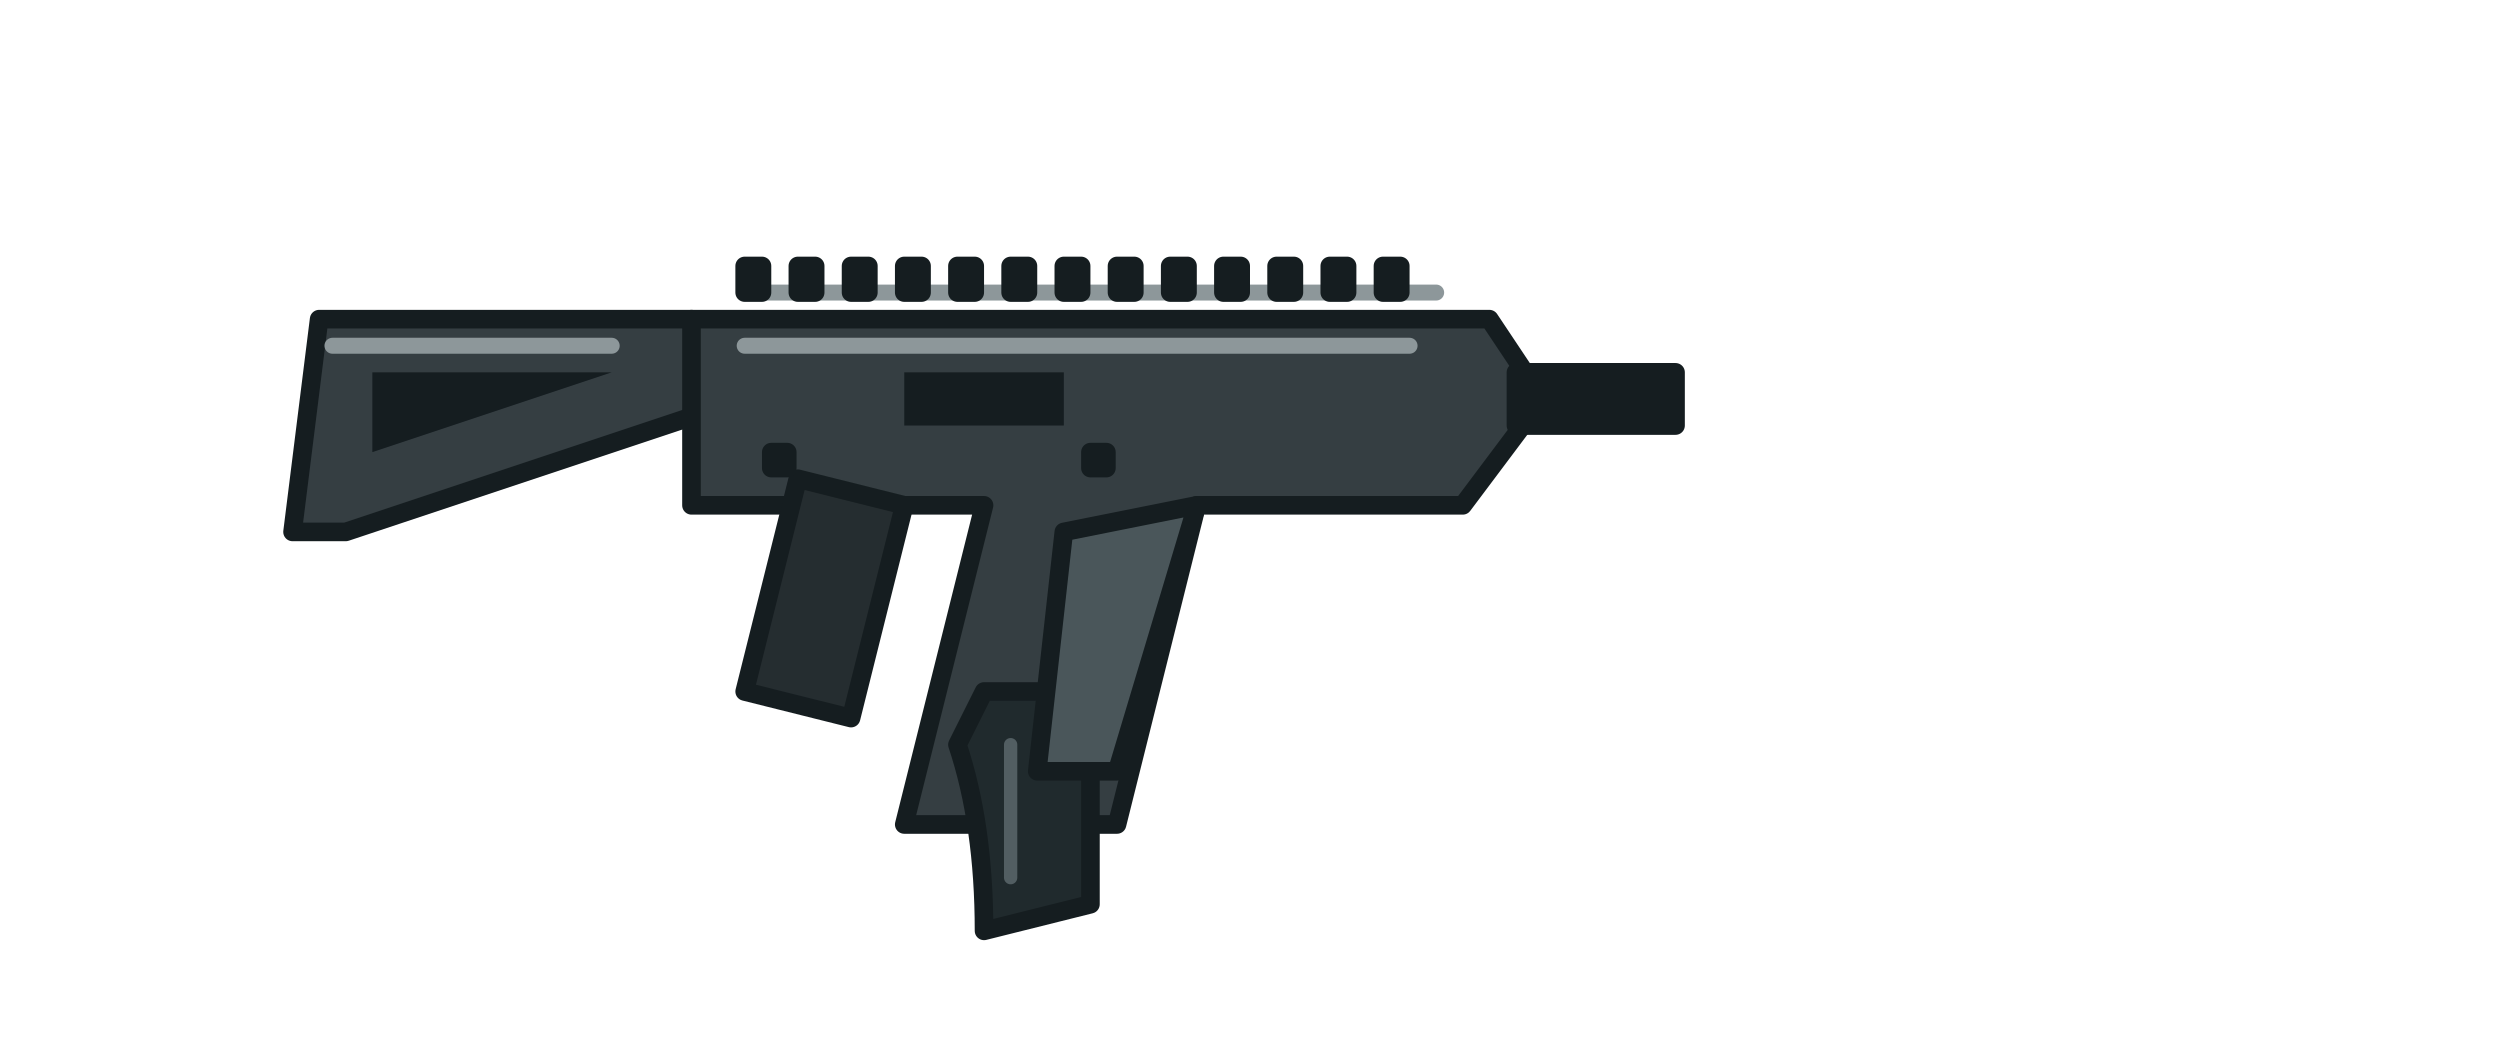
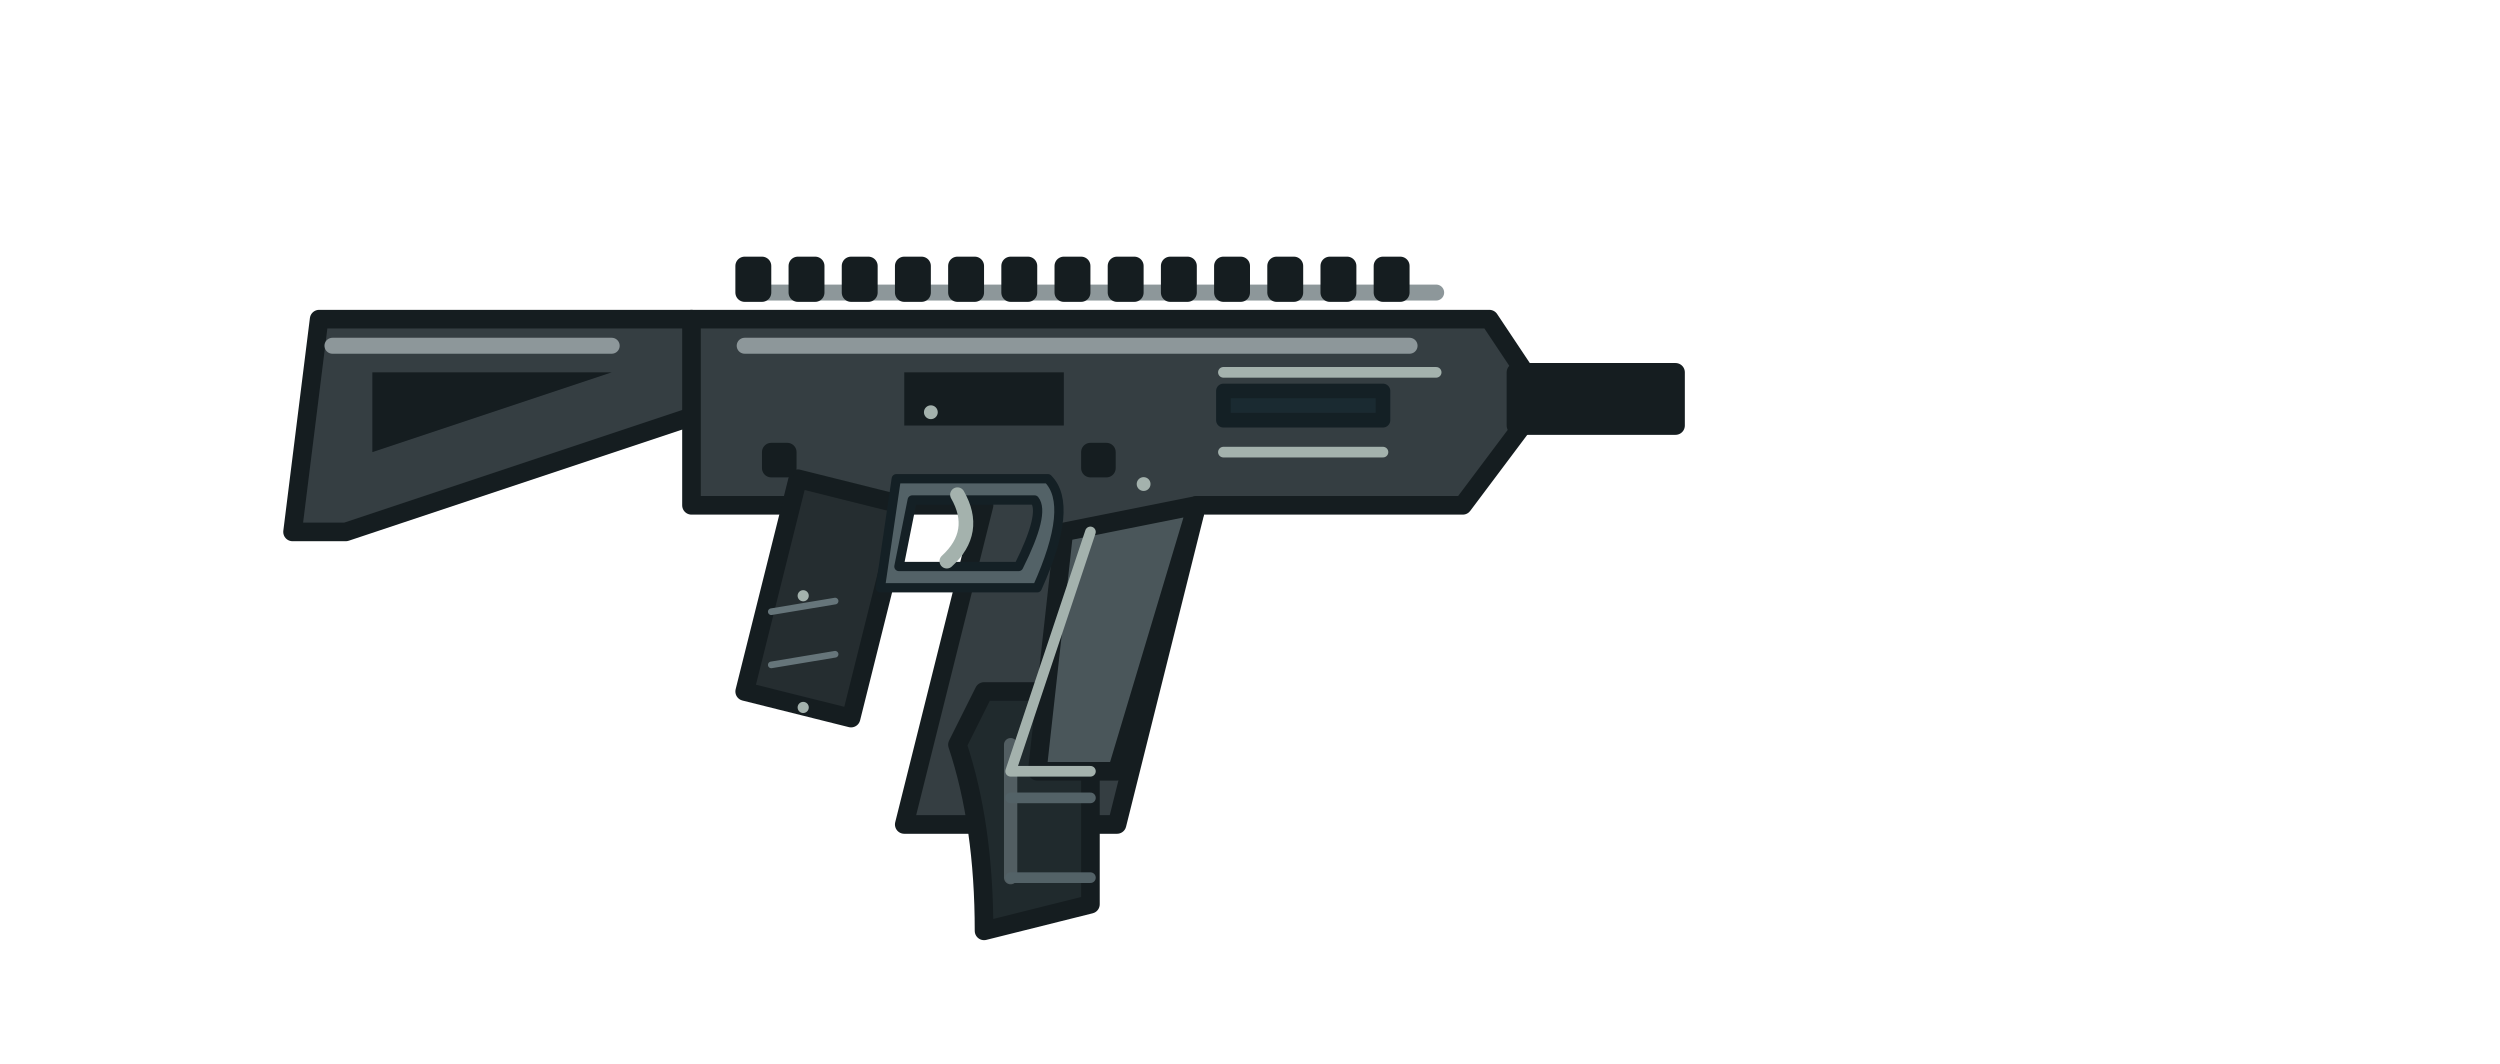
- <svg xmlns="http://www.w3.org/2000/svg" width="376" height="160" viewBox="-18 -12 94 40">
-   <g>
+ <svg xmlns="http://www.w3.org/2000/svg" width="752" height="320" viewBox="-18 -12 94 40">
+   <g id="display_firearm">
    <path d="M-6 0 L8 0 10 3 -5 8 -7 8Z" fill="#353e42" stroke="#151d20" stroke-width="0.7" stroke-linejoin="round" stroke-linecap="round" />
    <path d="M-4 2 L5 2 -4 5Z" fill="#151d20" stroke="none" stroke-width="0.7" stroke-linejoin="round" stroke-linecap="round" />
    <path d="M-5.5 1 L5 1" fill="none" stroke="#8d979a" stroke-width="0.6" stroke-linejoin="round" stroke-linecap="round" />
    <path d="M8 0 H38 L40 3 37 7 H27 L24 19 H16 L19 7 H8Z" fill="#353e42" stroke="#151d20" stroke-width="0.7" stroke-linejoin="round" stroke-linecap="round" />
    <path d="M12 6 L16 7 14 15 10 14Z" fill="#252d30" stroke="#151d20" stroke-width="0.7" stroke-linejoin="round" stroke-linecap="round" />
    <path d="M19 14 h4 q0 4.0 0 8 l-4 1 q0 -4.0 -1 -7Z" fill="#202a2d" stroke="#151d20" stroke-width="0.7" stroke-linejoin="round" stroke-linecap="round" />
    <path d="M20 16 L20 21" fill="none" stroke="#525e62" stroke-width="0.5" stroke-linejoin="round" stroke-linecap="round" />
    <path d="M39 2 h6 v2 h-6Z" fill="#151d20" stroke="#151d20" stroke-width="0.7" stroke-linejoin="round" stroke-linecap="round" />
    <path d="M10 -1 H36" fill="none" stroke="#8d979a" stroke-width="0.6" stroke-linejoin="round" stroke-linecap="round" />
    <path d="M10 -2 h0.65 v1 h-0.65Z" fill="#687175" stroke="#151d20" stroke-width="0.7" stroke-linejoin="round" stroke-linecap="round" />
    <path d="M12 -2 h0.65 v1 h-0.65Z" fill="#687175" stroke="#151d20" stroke-width="0.7" stroke-linejoin="round" stroke-linecap="round" />
    <path d="M14 -2 h0.65 v1 h-0.65Z" fill="#687175" stroke="#151d20" stroke-width="0.7" stroke-linejoin="round" stroke-linecap="round" />
    <path d="M16 -2 h0.65 v1 h-0.65Z" fill="#687175" stroke="#151d20" stroke-width="0.7" stroke-linejoin="round" stroke-linecap="round" />
    <path d="M18 -2 h0.65 v1 h-0.65Z" fill="#687175" stroke="#151d20" stroke-width="0.7" stroke-linejoin="round" stroke-linecap="round" />
    <path d="M20 -2 h0.65 v1 h-0.65Z" fill="#687175" stroke="#151d20" stroke-width="0.7" stroke-linejoin="round" stroke-linecap="round" />
    <path d="M22 -2 h0.65 v1 h-0.65Z" fill="#687175" stroke="#151d20" stroke-width="0.7" stroke-linejoin="round" stroke-linecap="round" />
    <path d="M24 -2 h0.65 v1 h-0.65Z" fill="#687175" stroke="#151d20" stroke-width="0.7" stroke-linejoin="round" stroke-linecap="round" />
    <path d="M26 -2 h0.65 v1 h-0.65Z" fill="#687175" stroke="#151d20" stroke-width="0.7" stroke-linejoin="round" stroke-linecap="round" />
    <path d="M28 -2 h0.65 v1 h-0.65Z" fill="#687175" stroke="#151d20" stroke-width="0.7" stroke-linejoin="round" stroke-linecap="round" />
    <path d="M30 -2 h0.65 v1 h-0.65Z" fill="#687175" stroke="#151d20" stroke-width="0.7" stroke-linejoin="round" stroke-linecap="round" />
    <path d="M32 -2 h0.65 v1 h-0.65Z" fill="#687175" stroke="#151d20" stroke-width="0.7" stroke-linejoin="round" stroke-linecap="round" />
    <path d="M34 -2 h0.65 v1 h-0.65Z" fill="#687175" stroke="#151d20" stroke-width="0.7" stroke-linejoin="round" stroke-linecap="round" />
    <path d="M22 8 L27 7 24 17 21 17Z" fill="#4a565a" stroke="#151d20" stroke-width="0.7" stroke-linejoin="round" stroke-linecap="round" />
    <path d="M16 2 h6 v2 h-6Z" fill="#151d20" stroke="none" stroke-width="0.7" stroke-linejoin="round" stroke-linecap="round" />
    <path d="M10 1 H35" fill="none" stroke="#8d979a" stroke-width="0.6" stroke-linejoin="round" stroke-linecap="round" />
    <path d="M11 5 h0.6 v0.6 h-0.6Z" fill="#8d979a" stroke="#151d20" stroke-width="0.7" stroke-linejoin="round" stroke-linecap="round" />
    <path d="M23 5 h0.6 v0.6 h-0.6Z" fill="#8d979a" stroke="#151d20" stroke-width="0.7" stroke-linejoin="round" stroke-linecap="round" />
+     <path d="M15.7 6 H21.4 Q22.4 7 21.0 10.1 H15.1 Z M16.3 6.8 L15.8 9.3 H20.3 Q21.3 7.3 20.9 6.8 Z" fill="#536267" stroke="#142025" stroke-width="0.35" stroke-linejoin="round" stroke-linecap="round" fill-rule="evenodd" />
+     <path d="M18.0 6.6 Q18.8 8 17.6 9.1" fill="none" stroke="#a4b2ad" stroke-width="0.55" stroke-linejoin="round" stroke-linecap="round" />
+     <path d="M11 11 l2.4 -.4" fill="none" stroke="#66757a" stroke-width="0.25" stroke-linejoin="round" stroke-linecap="round" />
+     <path d="M11 13 l2.4 -.4" fill="none" stroke="#66757a" stroke-width="0.25" stroke-linejoin="round" stroke-linecap="round" />
+     <circle cx="12.2" cy="10.4" r="0.21" fill="#a4b2ad" />
+     <circle cx="12.2" cy="14.6" r="0.21" fill="#a4b2ad" />
+     <path d="M23 8 L20 17 H23 M28 2 H36 M28 5 H34" fill="none" stroke="#a4b2ad" stroke-width="0.4" stroke-linejoin="round" stroke-linecap="round" />
+     <path d="M28 2.7h6v1.1h-6Z" fill="#1a2a31" stroke="#142025" stroke-width="0.55" stroke-linejoin="round" stroke-linecap="round" />
+     <circle cx="17" cy="3.5" r="0.26" fill="#a4b2ad" />
+     <circle cx="25" cy="6.2" r="0.26" fill="#a4b2ad" />
+     <path d="M20 18 H23 M20 21 H23" fill="none" stroke="#536267" stroke-width="0.4" stroke-linejoin="round" stroke-linecap="round" />
  </g>
</svg>
